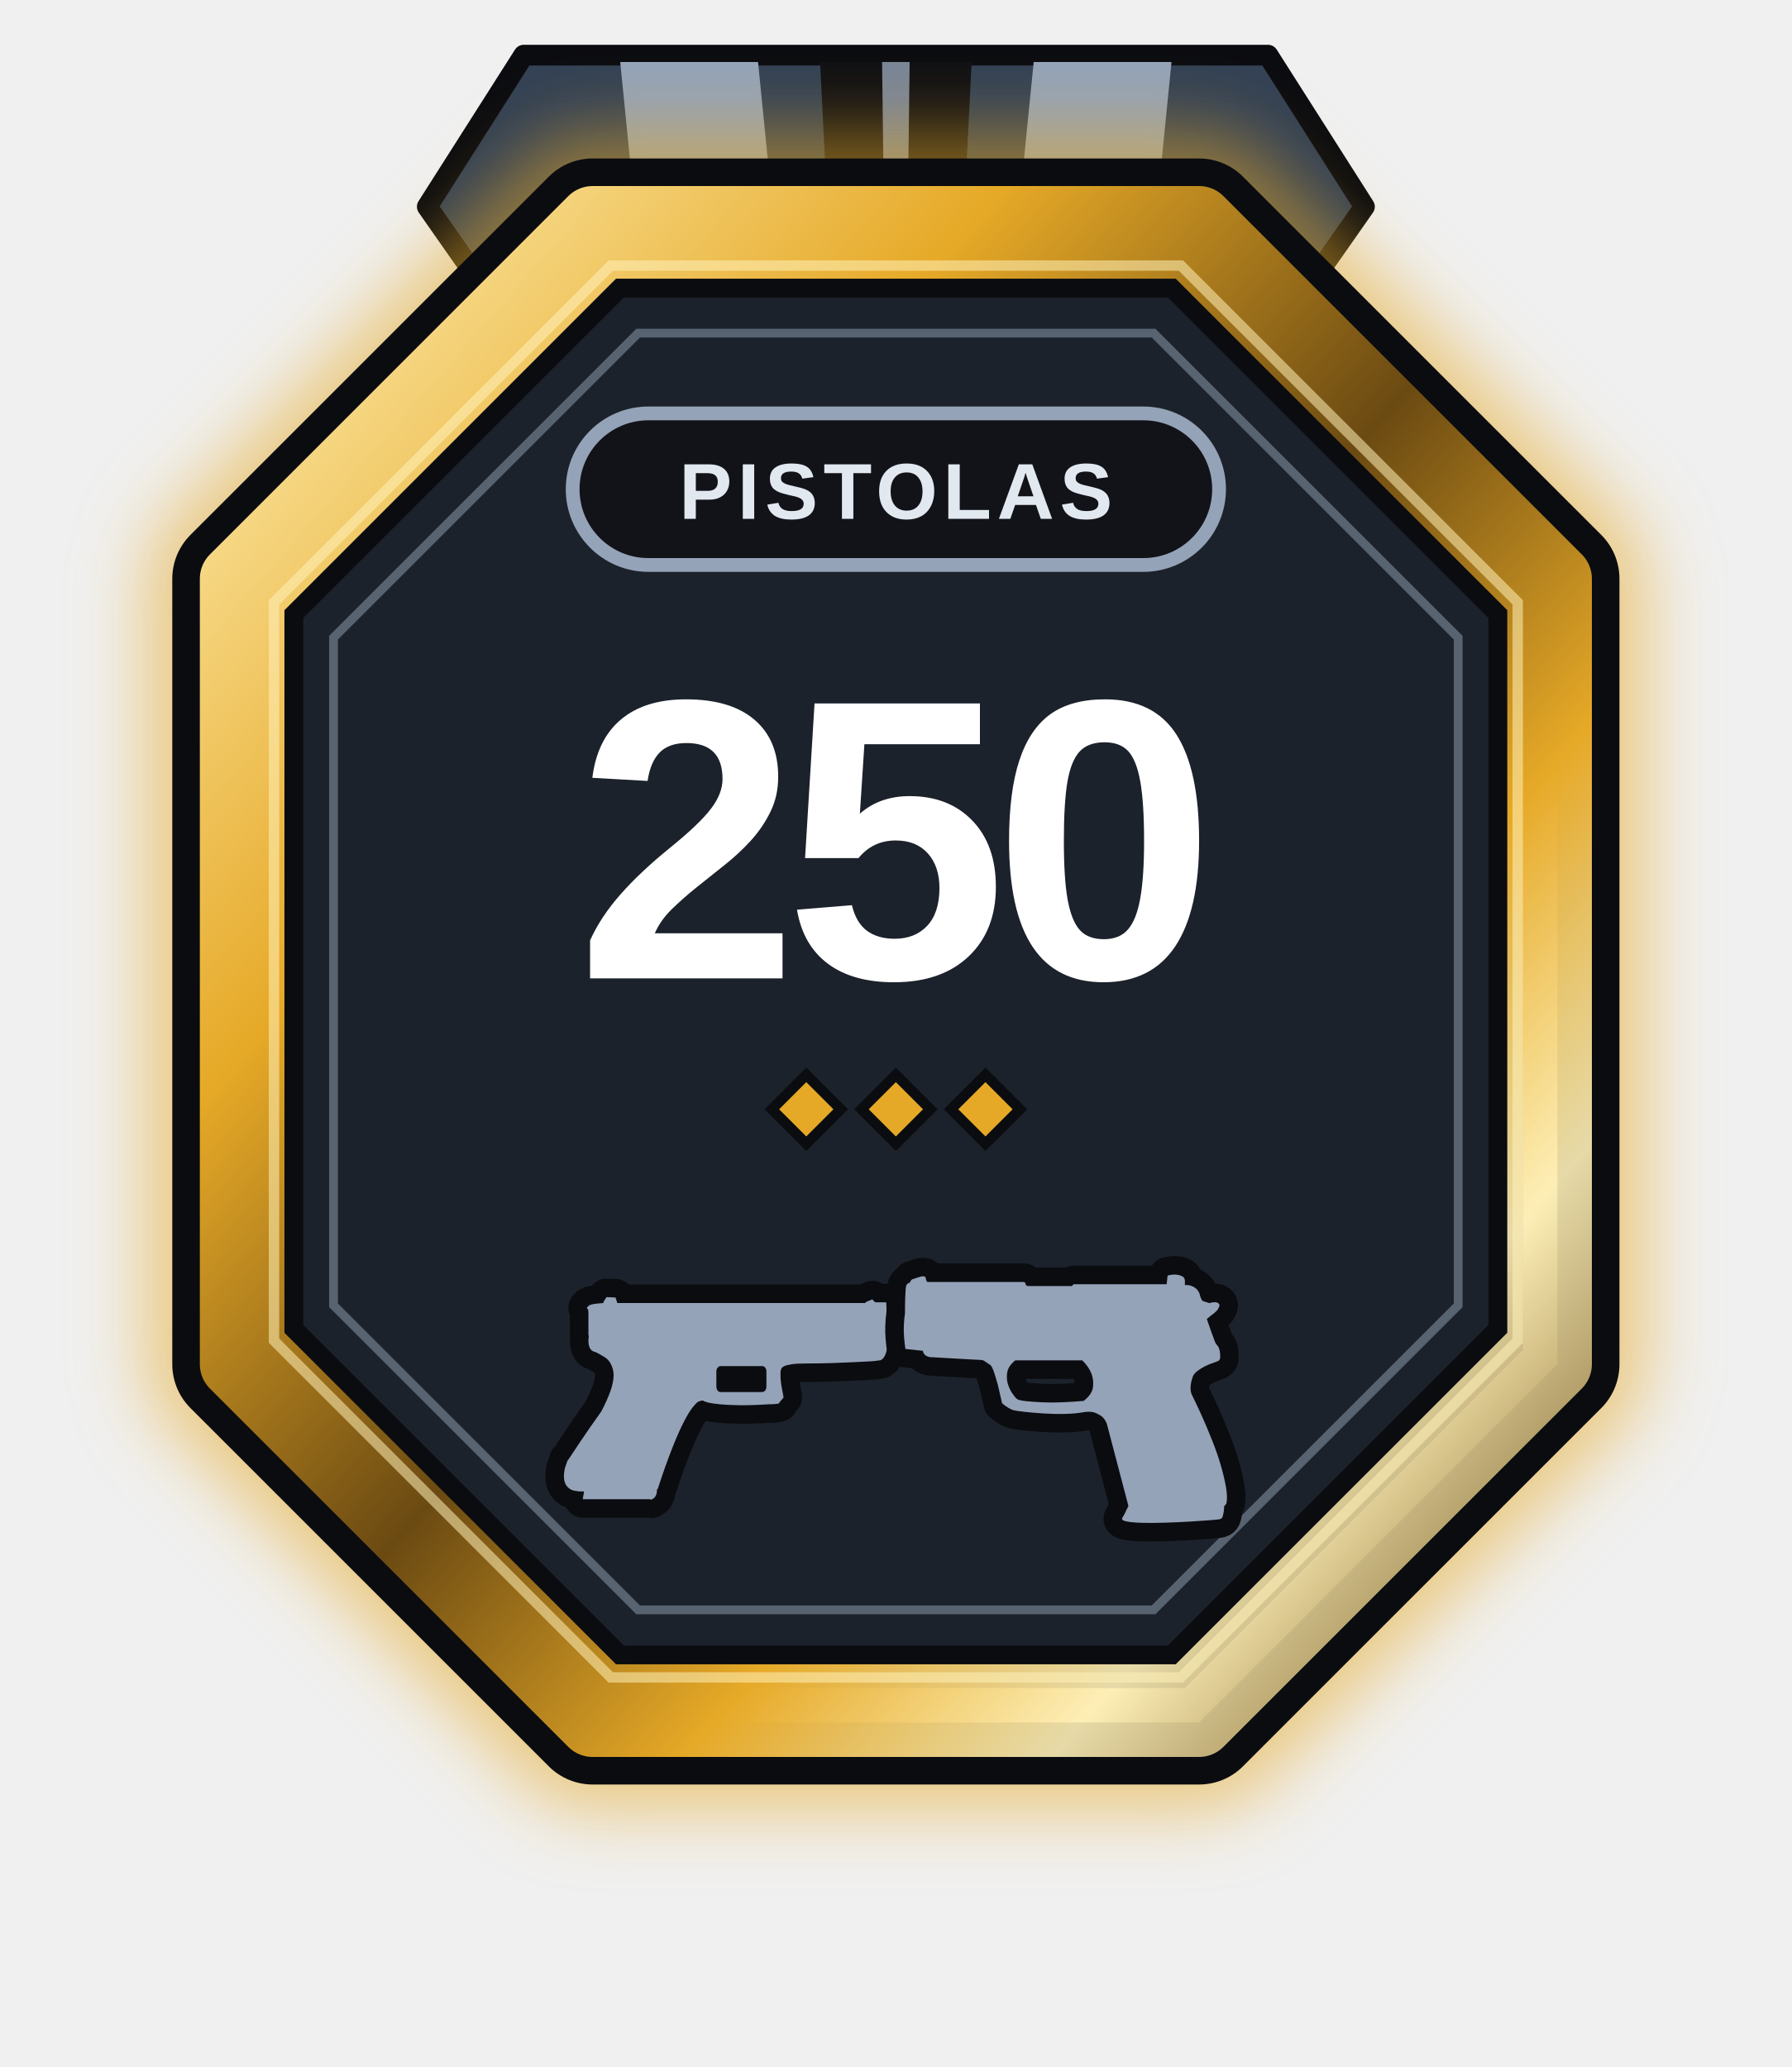
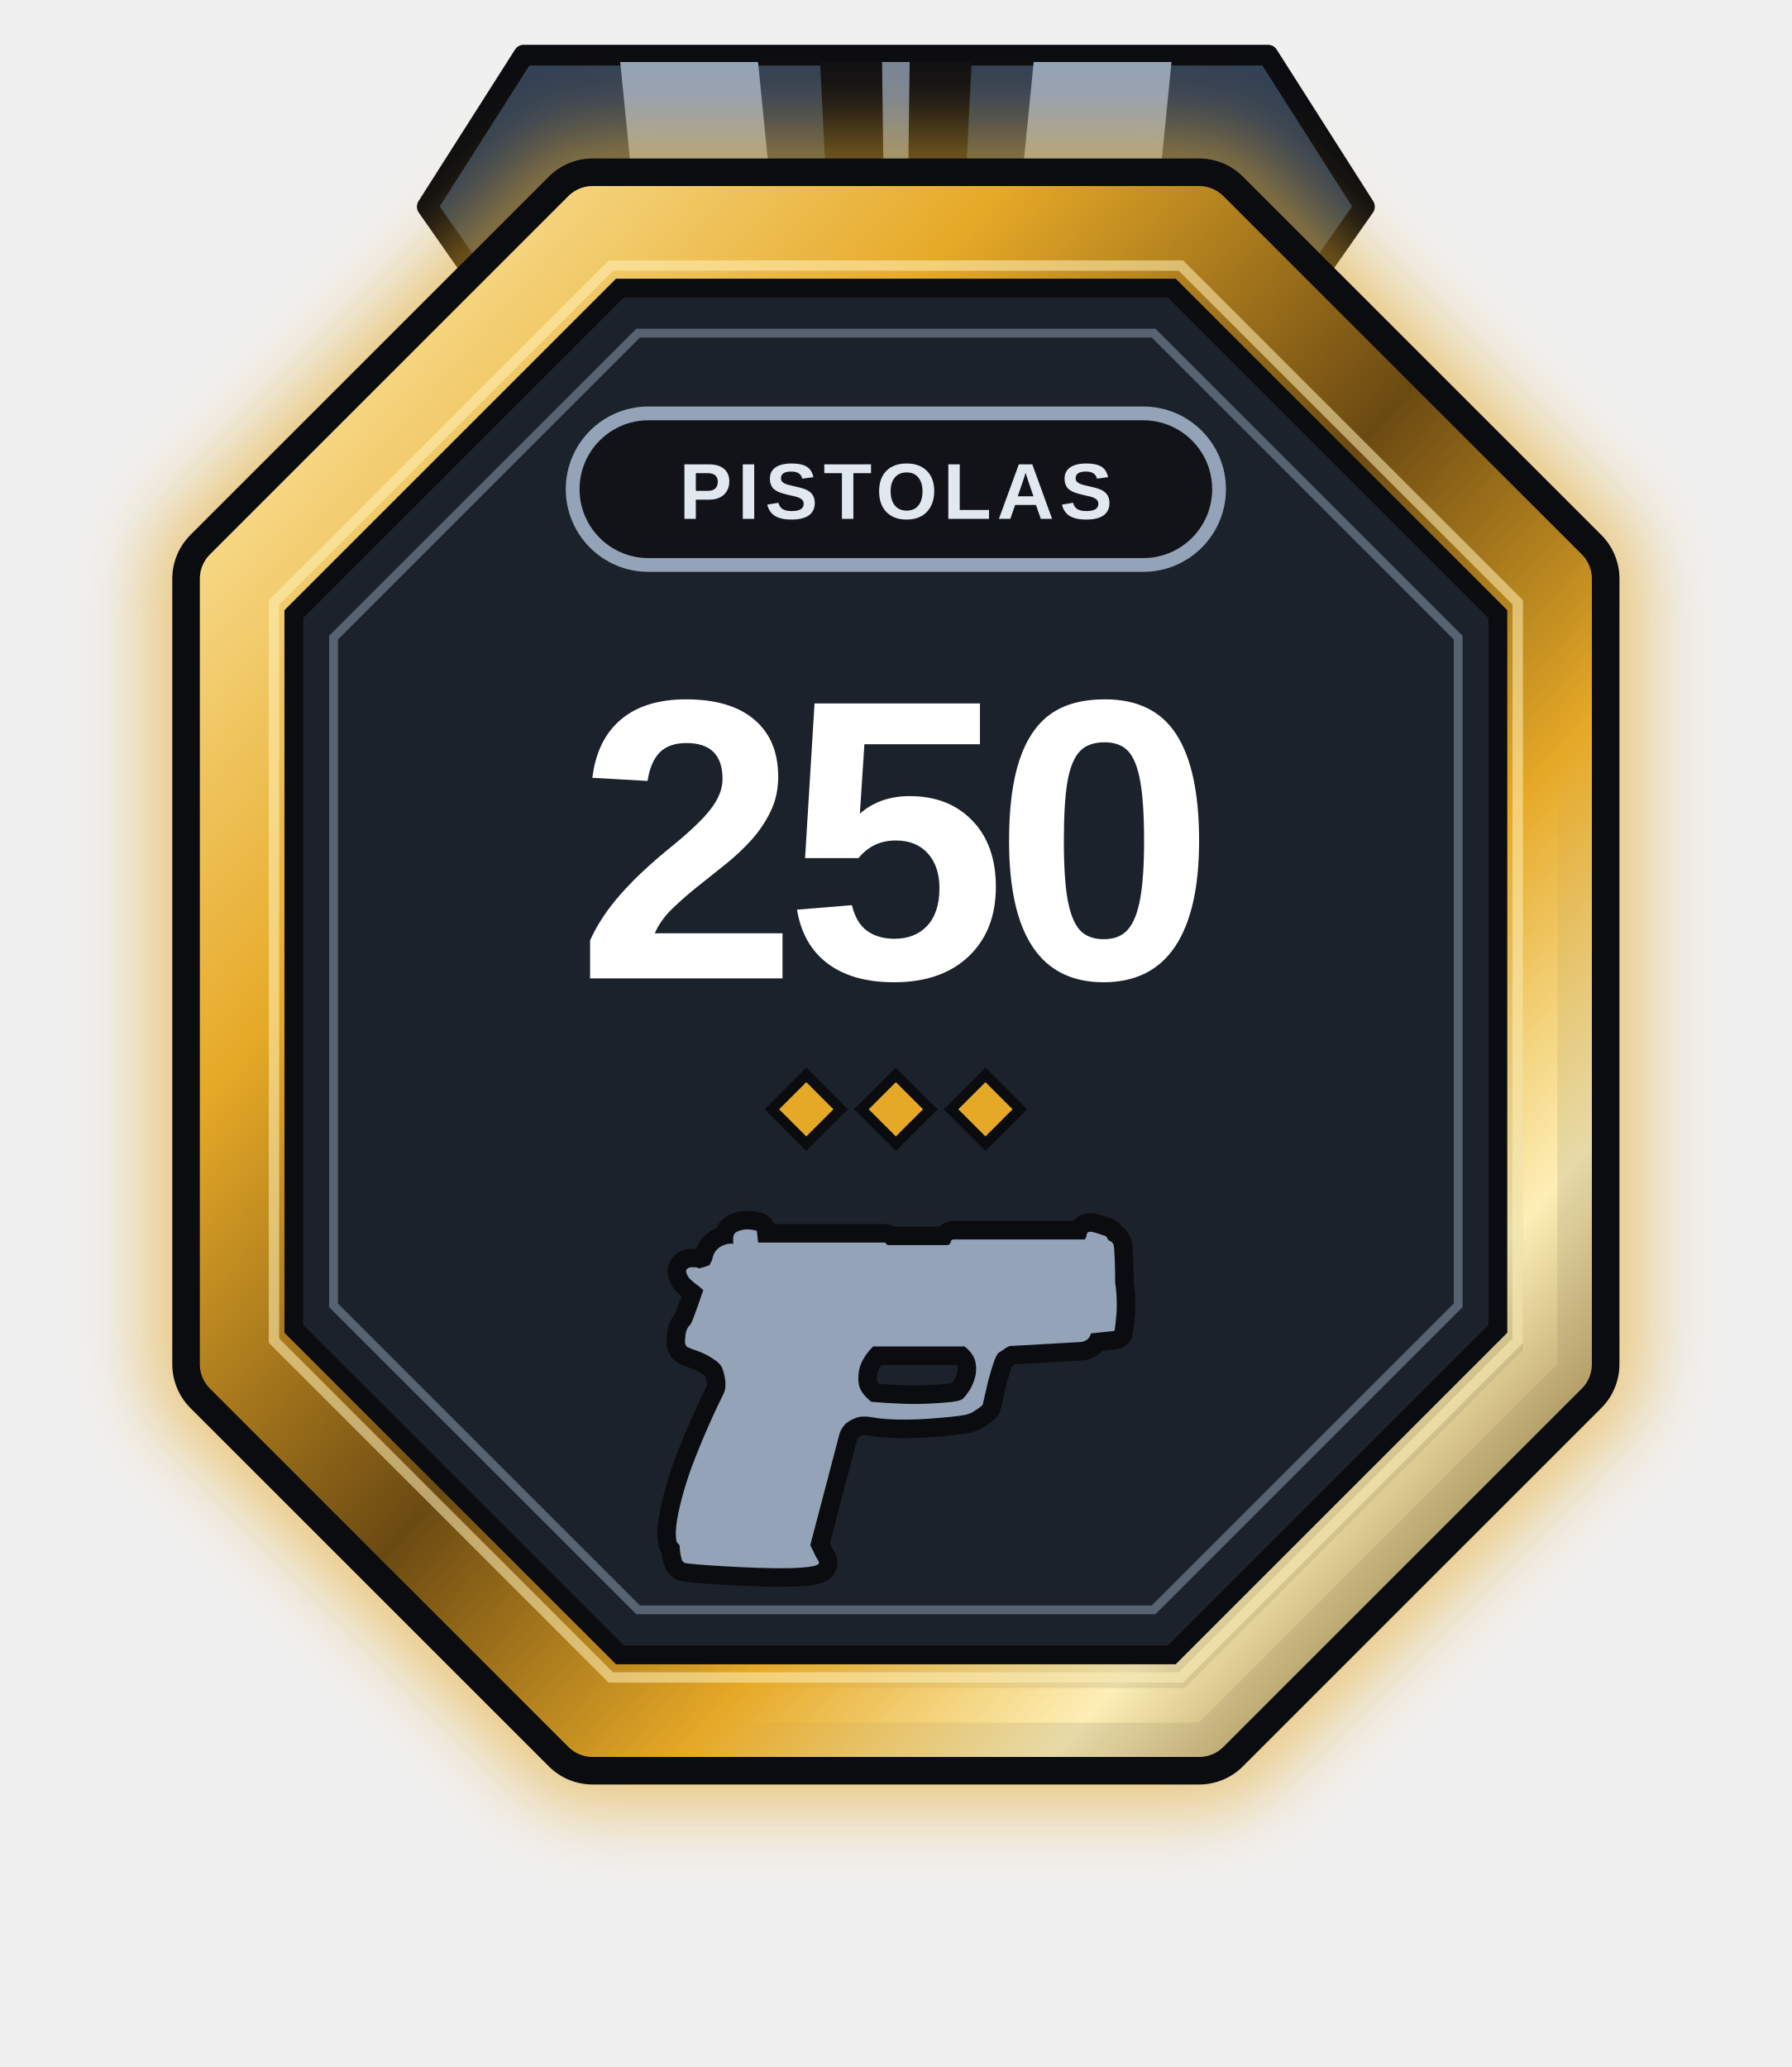
<svg xmlns="http://www.w3.org/2000/svg" width="260" height="300" viewBox="0 0 260 300">
  <defs>
    <linearGradient id="metal" x1="0" y1="0" x2="1" y2="1">
      <stop offset="0" stop-color="#FFF1B8" />
      <stop offset=".28" stop-color="#E6A927" />
      <stop offset=".5" stop-color="#6B4A12" />
      <stop offset=".68" stop-color="#E6A927" />
      <stop offset=".82" stop-color="#FFF1B8" stop-opacity=".9" />
      <stop offset="1" stop-color="#6B4A12" />
    </linearGradient>
    <clipPath id="recorte-forma">
      <path d="M86 32 H174 L226 84 V198 L174 250 H86 L34 198 V84 Z" />
    </clipPath>
    <filter id="resplandor-marco" x="-20%" y="-20%" width="140%" height="140%">
      <feGaussianBlur stdDeviation="5" />
    </filter>
  </defs>
  <g id="cinta">
    <path d="M76 8 L184 8 L198 30 L184 50 L76 50 L62 30 Z" fill="#334155" stroke="#0B0C10" stroke-width="3" stroke-linejoin="round" />
    <path d="M90 9 L110 9 L114 49 L94 49 Z" fill="#94A3B8" />
    <path d="M150 9 L170 9 L166 49 L146 49 Z" fill="#94A3B8" />
    <path d="M119 9 L141 9 L139 49 L121 49 Z" fill="#0F1014" />
    <path d="M128 9 L132 9 L131.5 49 L128.5 49 Z" fill="#94A3B8" opacity=".8" />
    <rect id="pasador" x="96" y="44" width="68" height="9" rx="4" fill="#E6A927" stroke="#0B0C10" stroke-width="2" />
  </g>
  <g id="forma-octagono">
    <path id="resplandor-marco" d="M86 32 H174 L226 84 V198 L174 250 H86 L34 198 V84 Z" fill="none" stroke="#E6A927" stroke-width="26" stroke-linejoin="round" opacity=".55" filter="url(#resplandor-marco)" />
    <path id="borde-exterior" d="M86 32 H174 L226 84 V198 L174 250 H86 L34 198 V84 Z" fill="#0B0C10" stroke="#0B0C10" stroke-width="18" stroke-linejoin="round" />
    <path id="marco-metal" d="M86 32 H174 L226 84 V198 L174 250 H86 L34 198 V84 Z" fill="url(#metal)" stroke="url(#metal)" stroke-width="10" stroke-linejoin="round" />
    <path id="filete-claro" d="M86 32 H174 L226 84 V198 L174 250 H86 L34 198 V84 Z" transform="translate(7.80 8.46) scale(0.94)" fill="none" stroke="#FFF1B8" stroke-width="1.6" opacity=".55" />
    <path id="cara" d="M86 32 H174 L226 84 V198 L174 250 H86 L34 198 V84 Z" transform="translate(11.70 12.69) scale(0.91)" fill="#1C222B" stroke="#0B0C10" stroke-width="3" />
    <path id="filete-acento" d="M86 32 H174 L226 84 V198 L174 250 H86 L34 198 V84 Z" transform="translate(19.50 21.15) scale(0.85)" fill="none" stroke="#94A3B8" stroke-width="1.5" opacity=".5" />
  </g>
  <g id="textos-editables" font-family="Montserrat, Arial, sans-serif" text-anchor="middle">
    <g id="etiqueta">
      <rect x="83.1" y="60" width="93.8" height="22" rx="11" fill="#121318" stroke="#94A3B8" stroke-width="2" />
      <text x="130" y="75.3" font-size="11.5" font-weight="800" letter-spacing=".8" fill="#E2E8F0">PISTOLAS</text>
    </g>
    <text id="numero" x="130" y="142" font-size="58" font-weight="900" letter-spacing="-2" fill="#FFFFFF">250</text>
  </g>
  <g id="puntos-nivel">
    <path d="M117.0 156 L122.0 161 L117.0 166 L112.0 161 Z" fill="#E6A927" stroke="#0B0C10" stroke-width="1.5" />
    <path d="M130.0 156 L135.0 161 L130.0 166 L125.0 161 Z" fill="#E6A927" stroke="#0B0C10" stroke-width="1.5" />
    <path d="M143.0 156 L148.0 161 L143.0 166 L138.0 161 Z" fill="#E6A927" stroke="#0B0C10" stroke-width="1.5" />
  </g>
  <g id="icono" opacity="1" transform="translate(130 203) scale(1.12) translate(-130 -204)">
-     <g id="silueta-glock">
-       <path d="M1185 -867 Q1185 -812 1167 -801 Q1164 -799 1158 -799 Q1147 -797 1121.5 -796.0 Q1096 -795 1066.0 -793.5 Q1036 -792 1007.0 -791.5 Q978 -791 960 -791 Q938 -791 925.0 -789.0 Q912 -787 905.5 -784.0 Q899 -781 897.0 -776.5 Q895 -772 895 -766 L895 -760 Q895 -752 896.0 -742.0 Q897 -732 899 -723 Q901 -712 903 -701 L903 -699 L892 -686 L892 -684 Q886 -681 863 -681 Q816 -678 784.0 -678.5 Q752 -679 731.5 -681.0 Q711 -683 700.5 -685.5 Q690 -688 686 -691 Q680 -691 673 -688 Q667 -684 657.5 -672.0 Q648 -660 634.5 -634.0 Q621 -608 603.5 -564.0 Q586 -520 564 -453 L562 -452 Q562 -433 552 -427 Q546 -422 543 -425 L362 -425 Q362 -429 363 -433 Q365 -441 365 -446 L353 -446 Q349 -446 346 -447 Q327 -448 317 -463 Q311 -472 311 -486 Q311 -503 316.0 -516.0 Q321 -529 321 -531 L321 -529 Q322 -530 330.5 -543.0 Q339 -556 352.0 -575.5 Q365 -595 381.0 -618.0 Q397 -641 412 -662 Q428 -693 436.5 -717.0 Q445 -741 445 -760 Q445 -772 440 -784 Q434 -800 421.0 -808.0 Q408 -816 396 -822 L395 -822 Q384 -825 380.5 -833.5 Q377 -842 377 -852 Q377 -857 377.5 -860.0 Q378 -863 378 -866 Q377 -867 377 -868 L377 -872 L377 -877 L377 -911 Q377 -921 377.0 -928.5 Q377 -936 375 -938 Q375 -939 374.0 -939.0 Q373 -939 373 -941 Q373 -942 374 -943 L375 -944 Q376 -946 382.0 -949.0 Q388 -952 417 -954 Q418 -956 418.5 -958.0 Q419 -960 421 -962 Q422 -965 424 -967 L426 -970 L450 -969 L452 -963 Q453 -961 453.5 -958.5 Q454 -956 455 -954 L1123 -954 L1126 -957 Q1127 -958 1128 -958 L1143 -964 Q1144 -962 1146 -960 Q1150 -956 1151 -956 L1180 -956 L1185 -867 L1185 -867 Z M857 -769 Q857 -776 853.5 -780.0 Q850 -784 846 -784 L732 -784 Q729 -784 725.5 -780.0 Q722 -776 722 -769 L722 -730 Q722 -722 725.5 -718.0 Q729 -714 732 -714 L846 -714 Q850 -714 853.5 -718.0 Q857 -722 857 -730 L857 -769 L857 -769 Z" transform="translate(72.05 237.45) scale(0.04805 0.04805)" fill="#0B0C10" stroke="#0B0C10" stroke-width="99.9" stroke-linejoin="round" />
-       <path d="M1185 -867 Q1185 -812 1167 -801 Q1164 -799 1158 -799 Q1147 -797 1121.5 -796.0 Q1096 -795 1066.0 -793.5 Q1036 -792 1007.0 -791.5 Q978 -791 960 -791 Q938 -791 925.0 -789.0 Q912 -787 905.5 -784.0 Q899 -781 897.0 -776.5 Q895 -772 895 -766 L895 -760 Q895 -752 896.0 -742.0 Q897 -732 899 -723 Q901 -712 903 -701 L903 -699 L892 -686 L892 -684 Q886 -681 863 -681 Q816 -678 784.0 -678.5 Q752 -679 731.5 -681.0 Q711 -683 700.5 -685.5 Q690 -688 686 -691 Q680 -691 673 -688 Q667 -684 657.5 -672.0 Q648 -660 634.5 -634.0 Q621 -608 603.5 -564.0 Q586 -520 564 -453 L562 -452 Q562 -433 552 -427 Q546 -422 543 -425 L362 -425 Q362 -429 363 -433 Q365 -441 365 -446 L353 -446 Q349 -446 346 -447 Q327 -448 317 -463 Q311 -472 311 -486 Q311 -503 316.0 -516.0 Q321 -529 321 -531 L321 -529 Q322 -530 330.5 -543.0 Q339 -556 352.0 -575.5 Q365 -595 381.0 -618.0 Q397 -641 412 -662 Q428 -693 436.5 -717.0 Q445 -741 445 -760 Q445 -772 440 -784 Q434 -800 421.0 -808.0 Q408 -816 396 -822 L395 -822 Q384 -825 380.5 -833.5 Q377 -842 377 -852 Q377 -857 377.5 -860.0 Q378 -863 378 -866 Q377 -867 377 -868 L377 -872 L377 -877 L377 -911 Q377 -921 377.0 -928.5 Q377 -936 375 -938 Q375 -939 374.0 -939.0 Q373 -939 373 -941 Q373 -942 374 -943 L375 -944 Q376 -946 382.0 -949.0 Q388 -952 417 -954 Q418 -956 418.5 -958.0 Q419 -960 421 -962 Q422 -965 424 -967 L426 -970 L450 -969 L452 -963 Q453 -961 453.5 -958.5 Q454 -956 455 -954 L1123 -954 L1126 -957 Q1127 -958 1128 -958 L1143 -964 Q1144 -962 1146 -960 Q1150 -956 1151 -956 L1180 -956 L1185 -867 L1185 -867 Z M857 -769 Q857 -776 853.5 -780.0 Q850 -784 846 -784 L732 -784 Q729 -784 725.5 -780.0 Q722 -776 722 -769 L722 -730 Q722 -722 725.5 -718.0 Q729 -714 732 -714 L846 -714 Q850 -714 853.5 -718.0 Q857 -722 857 -730 L857 -769 L857 -769 Z" transform="translate(72.05 237.45) scale(0.04805 0.04805)" fill="#94A3B8" />
-     </g>
    <g id="silueta-usp">
-       <path d="M295 -444 Q292 -458 296.0 -480.5 Q300 -503 307.5 -528.5 Q315 -554 325.5 -580.5 Q336 -607 345.5 -628.5 Q355 -650 362.0 -664.5 Q369 -679 370 -681 Q374 -688 373.5 -699.5 Q373 -711 368 -724 Q365 -730 357.5 -735.5 Q350 -741 342.0 -745.0 Q334 -749 326.5 -751.5 Q319 -754 317 -755 Q312 -757 311.0 -758.0 Q310 -759 309 -762 Q308 -764 309.0 -774.5 Q310 -785 315 -791 Q318 -793 321.5 -802.5 Q325 -812 329 -823 Q333 -835 338 -849 Q337 -849 334 -852 Q332 -854 327.0 -857.5 Q322 -861 315 -868 Q309 -877 310.5 -880.5 Q312 -884 316 -885 Q320 -886 328 -885 Q330 -883 333.5 -884.0 Q337 -885 340 -886 Q344 -887 348 -889 L352 -897 Q354 -908 359.5 -913.5 Q365 -919 371 -921 Q378 -924 386 -923 L386 -927 Q385 -938 390.5 -941.5 Q396 -945 404 -946 Q413 -947 424 -944 L426 -925 L597 -925 L630 -925 L634 -921 L730 -921 Q733 -921 735 -924 Q736 -926 736 -928 L739 -930 L951 -930 Q952 -931 953 -933 Q954 -935 954.0 -936.5 Q954 -938 955 -940 Q957 -944 966.0 -941.5 Q975 -939 980 -937 Q986 -936 987.5 -932.0 Q989 -928 993 -927 Q995 -926 996.5 -923.5 Q998 -921 998.5 -914.0 Q999 -907 999.5 -894.5 Q1000 -882 1000 -861 Q1002 -848 1002.5 -834.0 Q1003 -820 1002 -809 Q1001 -796 999 -783 L961 -779 Q959 -771 953.5 -768.0 Q948 -765 943 -765 Q941 -765 925.0 -764.0 Q909 -763 890.0 -762.0 Q871 -761 854.5 -760.0 Q838 -759 835 -759 Q829 -759 825.0 -756.0 Q821 -753 813 -748 Q809 -745 804.5 -731.5 Q800 -718 796 -703 Q792 -685 787 -664 Q785 -662 781 -659 Q778 -657 773.5 -654.0 Q769 -651 763 -649 Q756 -647 737.5 -645.0 Q719 -643 696.0 -641.5 Q673 -640 649.5 -640.5 Q626 -641 610 -644 Q593 -647 583.0 -643.0 Q573 -639 567 -634 Q560 -627 557 -618 L510 -439 Q510 -438 512 -434 Q514 -431 516.0 -426.0 Q518 -421 523 -413 Q527 -407 513.5 -404.5 Q500 -402 477.0 -401.5 Q454 -401 425.5 -402.0 Q397 -403 372.0 -404.5 Q347 -406 328.5 -407.5 Q310 -409 308 -410 Q304 -412 303.0 -416.0 Q302 -420 301 -425 Q300 -430 300 -437 Q300 -438 299 -439 Q297 -441 295 -444 Z M611 -758 Q597 -744 591 -729 Q586 -716 587.5 -700.0 Q589 -684 608 -669 Q631 -667 655.0 -666.0 Q679 -665 699.5 -666.0 Q720 -667 734.5 -668.5 Q749 -670 754 -673 Q758 -676 764.5 -685.5 Q771 -695 774.5 -707.0 Q778 -719 775.5 -732.5 Q773 -746 758 -758 L611 -758 L611 -758 Z" transform="translate(190.25 243.81) scale(-0.05907 0.05907)" fill="#0B0C10" stroke="#0B0C10" stroke-width="81.3" stroke-linejoin="round" />
-       <path d="M295 -444 Q292 -458 296.0 -480.5 Q300 -503 307.5 -528.5 Q315 -554 325.5 -580.5 Q336 -607 345.5 -628.5 Q355 -650 362.0 -664.5 Q369 -679 370 -681 Q374 -688 373.5 -699.5 Q373 -711 368 -724 Q365 -730 357.5 -735.5 Q350 -741 342.0 -745.0 Q334 -749 326.5 -751.5 Q319 -754 317 -755 Q312 -757 311.0 -758.0 Q310 -759 309 -762 Q308 -764 309.0 -774.5 Q310 -785 315 -791 Q318 -793 321.5 -802.5 Q325 -812 329 -823 Q333 -835 338 -849 Q337 -849 334 -852 Q332 -854 327.0 -857.5 Q322 -861 315 -868 Q309 -877 310.5 -880.5 Q312 -884 316 -885 Q320 -886 328 -885 Q330 -883 333.5 -884.0 Q337 -885 340 -886 Q344 -887 348 -889 L352 -897 Q354 -908 359.5 -913.5 Q365 -919 371 -921 Q378 -924 386 -923 L386 -927 Q385 -938 390.5 -941.5 Q396 -945 404 -946 Q413 -947 424 -944 L426 -925 L597 -925 L630 -925 L634 -921 L730 -921 Q733 -921 735 -924 Q736 -926 736 -928 L739 -930 L951 -930 Q952 -931 953 -933 Q954 -935 954.0 -936.5 Q954 -938 955 -940 Q957 -944 966.0 -941.5 Q975 -939 980 -937 Q986 -936 987.5 -932.0 Q989 -928 993 -927 Q995 -926 996.5 -923.5 Q998 -921 998.5 -914.0 Q999 -907 999.5 -894.5 Q1000 -882 1000 -861 Q1002 -848 1002.5 -834.0 Q1003 -820 1002 -809 Q1001 -796 999 -783 L961 -779 Q959 -771 953.5 -768.0 Q948 -765 943 -765 Q941 -765 925.0 -764.0 Q909 -763 890.0 -762.0 Q871 -761 854.5 -760.0 Q838 -759 835 -759 Q829 -759 825.0 -756.0 Q821 -753 813 -748 Q809 -745 804.5 -731.5 Q800 -718 796 -703 Q792 -685 787 -664 Q785 -662 781 -659 Q778 -657 773.5 -654.0 Q769 -651 763 -649 Q756 -647 737.5 -645.0 Q719 -643 696.0 -641.5 Q673 -640 649.5 -640.5 Q626 -641 610 -644 Q593 -647 583.0 -643.0 Q573 -639 567 -634 Q560 -627 557 -618 L510 -439 Q510 -438 512 -434 Q514 -431 516.0 -426.0 Q518 -421 523 -413 Q527 -407 513.5 -404.5 Q500 -402 477.0 -401.5 Q454 -401 425.5 -402.0 Q397 -403 372.0 -404.5 Q347 -406 328.5 -407.5 Q310 -409 308 -410 Q304 -412 303.0 -416.0 Q302 -420 301 -425 Q300 -430 300 -437 Q300 -438 299 -439 Q297 -441 295 -444 Z M611 -758 Q597 -744 591 -729 Q586 -716 587.5 -700.0 Q589 -684 608 -669 Q631 -667 655.0 -666.0 Q679 -665 699.5 -666.0 Q720 -667 734.5 -668.5 Q749 -670 754 -673 Q758 -676 764.5 -685.5 Q771 -695 774.5 -707.0 Q778 -719 775.5 -732.5 Q773 -746 758 -758 L611 -758 L611 -758 Z" transform="translate(190.25 243.81) scale(-0.05907 0.05907)" fill="#94A3B8" />
+       <path d="M295 -444 Q292 -458 296.0 -480.5 Q300 -503 307.5 -528.5 Q315 -554 325.5 -580.5 Q336 -607 345.5 -628.5 Q355 -650 362.0 -664.5 Q369 -679 370 -681 Q374 -688 373.5 -699.5 Q373 -711 368 -724 Q365 -730 357.5 -735.5 Q350 -741 342.0 -745.0 Q334 -749 326.5 -751.5 Q319 -754 317 -755 Q312 -757 311.0 -758.0 Q310 -759 309 -762 Q308 -764 309.0 -774.5 Q310 -785 315 -791 Q318 -793 321.5 -802.5 Q325 -812 329 -823 Q333 -835 338 -849 Q337 -849 334 -852 Q332 -854 327.0 -857.5 Q322 -861 315 -868 Q309 -877 310.5 -880.5 Q312 -884 316 -885 Q320 -886 328 -885 Q330 -883 333.5 -884.0 Q337 -885 340 -886 Q344 -887 348 -889 L352 -897 Q354 -908 359.5 -913.5 Q365 -919 371 -921 Q378 -924 386 -923 L386 -927 Q385 -938 390.5 -941.5 Q396 -945 404 -946 Q413 -947 424 -944 L426 -925 L597 -925 L630 -925 L634 -921 L730 -921 Q733 -921 735 -924 Q736 -926 736 -928 L739 -930 L951 -930 Q952 -931 953 -933 Q954 -935 954.0 -936.5 Q954 -938 955 -940 Q957 -944 966.0 -941.5 Q975 -939 980 -937 Q986 -936 987.5 -932.0 Q989 -928 993 -927 Q995 -926 996.5 -923.5 Q998 -921 998.5 -914.0 Q999 -907 999.5 -894.5 Q1000 -882 1000 -861 Q1002 -848 1002.5 -834.0 Q1003 -820 1002 -809 Q1001 -796 999 -783 L961 -779 Q959 -771 953.5 -768.0 Q948 -765 943 -765 Q941 -765 925.0 -764.0 Q909 -763 890.0 -762.0 Q871 -761 854.5 -760.0 Q838 -759 835 -759 Q829 -759 825.0 -756.0 Q821 -753 813 -748 Q809 -745 804.5 -731.5 Q800 -718 796 -703 Q792 -685 787 -664 Q785 -662 781 -659 Q778 -657 773.5 -654.0 Q769 -651 763 -649 Q756 -647 737.5 -645.0 Q719 -643 696.0 -641.5 Q673 -640 649.5 -640.5 Q626 -641 610 -644 Q593 -647 583.0 -643.0 Q573 -639 567 -634 Q560 -627 557 -618 L510 -439 Q510 -438 512 -434 Q514 -431 516.0 -426.0 Q518 -421 523 -413 Q527 -407 513.5 -404.5 Q500 -402 477.0 -401.5 Q454 -401 425.5 -402.0 Q397 -403 372.0 -404.5 Q347 -406 328.5 -407.5 Q310 -409 308 -410 Q304 -412 303.0 -416.0 Q302 -420 301 -425 Q300 -430 300 -437 Q300 -438 299 -439 Q297 -441 295 -444 Z M611 -758 Q597 -744 591 -729 Q586 -716 587.5 -700.0 Q589 -684 608 -669 Q631 -667 655.0 -666.0 Q679 -665 699.5 -666.0 Q720 -667 734.5 -668.5 Q749 -670 754 -673 Q758 -676 764.5 -685.5 Q771 -695 774.5 -707.0 Q778 -719 775.5 -732.5 Q773 -746 758 -758 L611 -758 L611 -758 Z" transform="translate(77.82 258.32) scale(0.08059 0.08059)" fill="#0B0C10" stroke="#0B0C10" stroke-width="59.6" stroke-linejoin="round" />
+       <path d="M295 -444 Q292 -458 296.0 -480.5 Q300 -503 307.5 -528.5 Q315 -554 325.5 -580.5 Q336 -607 345.5 -628.5 Q355 -650 362.0 -664.5 Q369 -679 370 -681 Q374 -688 373.5 -699.5 Q373 -711 368 -724 Q365 -730 357.5 -735.5 Q350 -741 342.0 -745.0 Q334 -749 326.5 -751.5 Q319 -754 317 -755 Q312 -757 311.0 -758.0 Q310 -759 309 -762 Q308 -764 309.0 -774.5 Q310 -785 315 -791 Q318 -793 321.5 -802.5 Q325 -812 329 -823 Q333 -835 338 -849 Q337 -849 334 -852 Q332 -854 327.0 -857.5 Q322 -861 315 -868 Q309 -877 310.5 -880.5 Q312 -884 316 -885 Q320 -886 328 -885 Q330 -883 333.5 -884.0 Q337 -885 340 -886 Q344 -887 348 -889 L352 -897 Q354 -908 359.5 -913.5 Q365 -919 371 -921 Q378 -924 386 -923 L386 -927 Q385 -938 390.5 -941.5 Q396 -945 404 -946 Q413 -947 424 -944 L426 -925 L597 -925 L630 -925 L634 -921 L730 -921 Q733 -921 735 -924 Q736 -926 736 -928 L739 -930 L951 -930 Q952 -931 953 -933 Q954 -935 954.0 -936.5 Q954 -938 955 -940 Q957 -944 966.0 -941.5 Q975 -939 980 -937 Q986 -936 987.5 -932.0 Q989 -928 993 -927 Q995 -926 996.5 -923.5 Q998 -921 998.5 -914.0 Q999 -907 999.5 -894.5 Q1000 -882 1000 -861 Q1002 -848 1002.5 -834.0 Q1003 -820 1002 -809 Q1001 -796 999 -783 L961 -779 Q959 -771 953.5 -768.0 Q948 -765 943 -765 Q941 -765 925.0 -764.0 Q909 -763 890.0 -762.0 Q871 -761 854.5 -760.0 Q838 -759 835 -759 Q829 -759 825.0 -756.0 Q821 -753 813 -748 Q809 -745 804.5 -731.5 Q800 -718 796 -703 Q792 -685 787 -664 Q785 -662 781 -659 Q778 -657 773.5 -654.0 Q769 -651 763 -649 Q756 -647 737.5 -645.0 Q719 -643 696.0 -641.5 Q673 -640 649.5 -640.5 Q626 -641 610 -644 Q593 -647 583.0 -643.0 Q573 -639 567 -634 Q560 -627 557 -618 L510 -439 Q510 -438 512 -434 Q514 -431 516.0 -426.0 Q518 -421 523 -413 Q527 -407 513.5 -404.5 Q500 -402 477.0 -401.5 Q454 -401 425.5 -402.0 Q397 -403 372.0 -404.5 Q347 -406 328.5 -407.5 Q310 -409 308 -410 Q304 -412 303.0 -416.0 Q302 -420 301 -425 Q300 -430 300 -437 Q300 -438 299 -439 Q297 -441 295 -444 Z M611 -758 Q597 -744 591 -729 Q586 -716 587.5 -700.0 Q589 -684 608 -669 Q631 -667 655.0 -666.0 Q679 -665 699.5 -666.0 Q720 -667 734.5 -668.5 Q749 -670 754 -673 Q758 -676 764.5 -685.5 Q771 -695 774.5 -707.0 Q778 -719 775.5 -732.5 Q773 -746 758 -758 L611 -758 L611 -758 Z" transform="translate(77.82 258.32) scale(0.08059 0.08059)" fill="#94A3B8" />
    </g>
  </g>
</svg>
